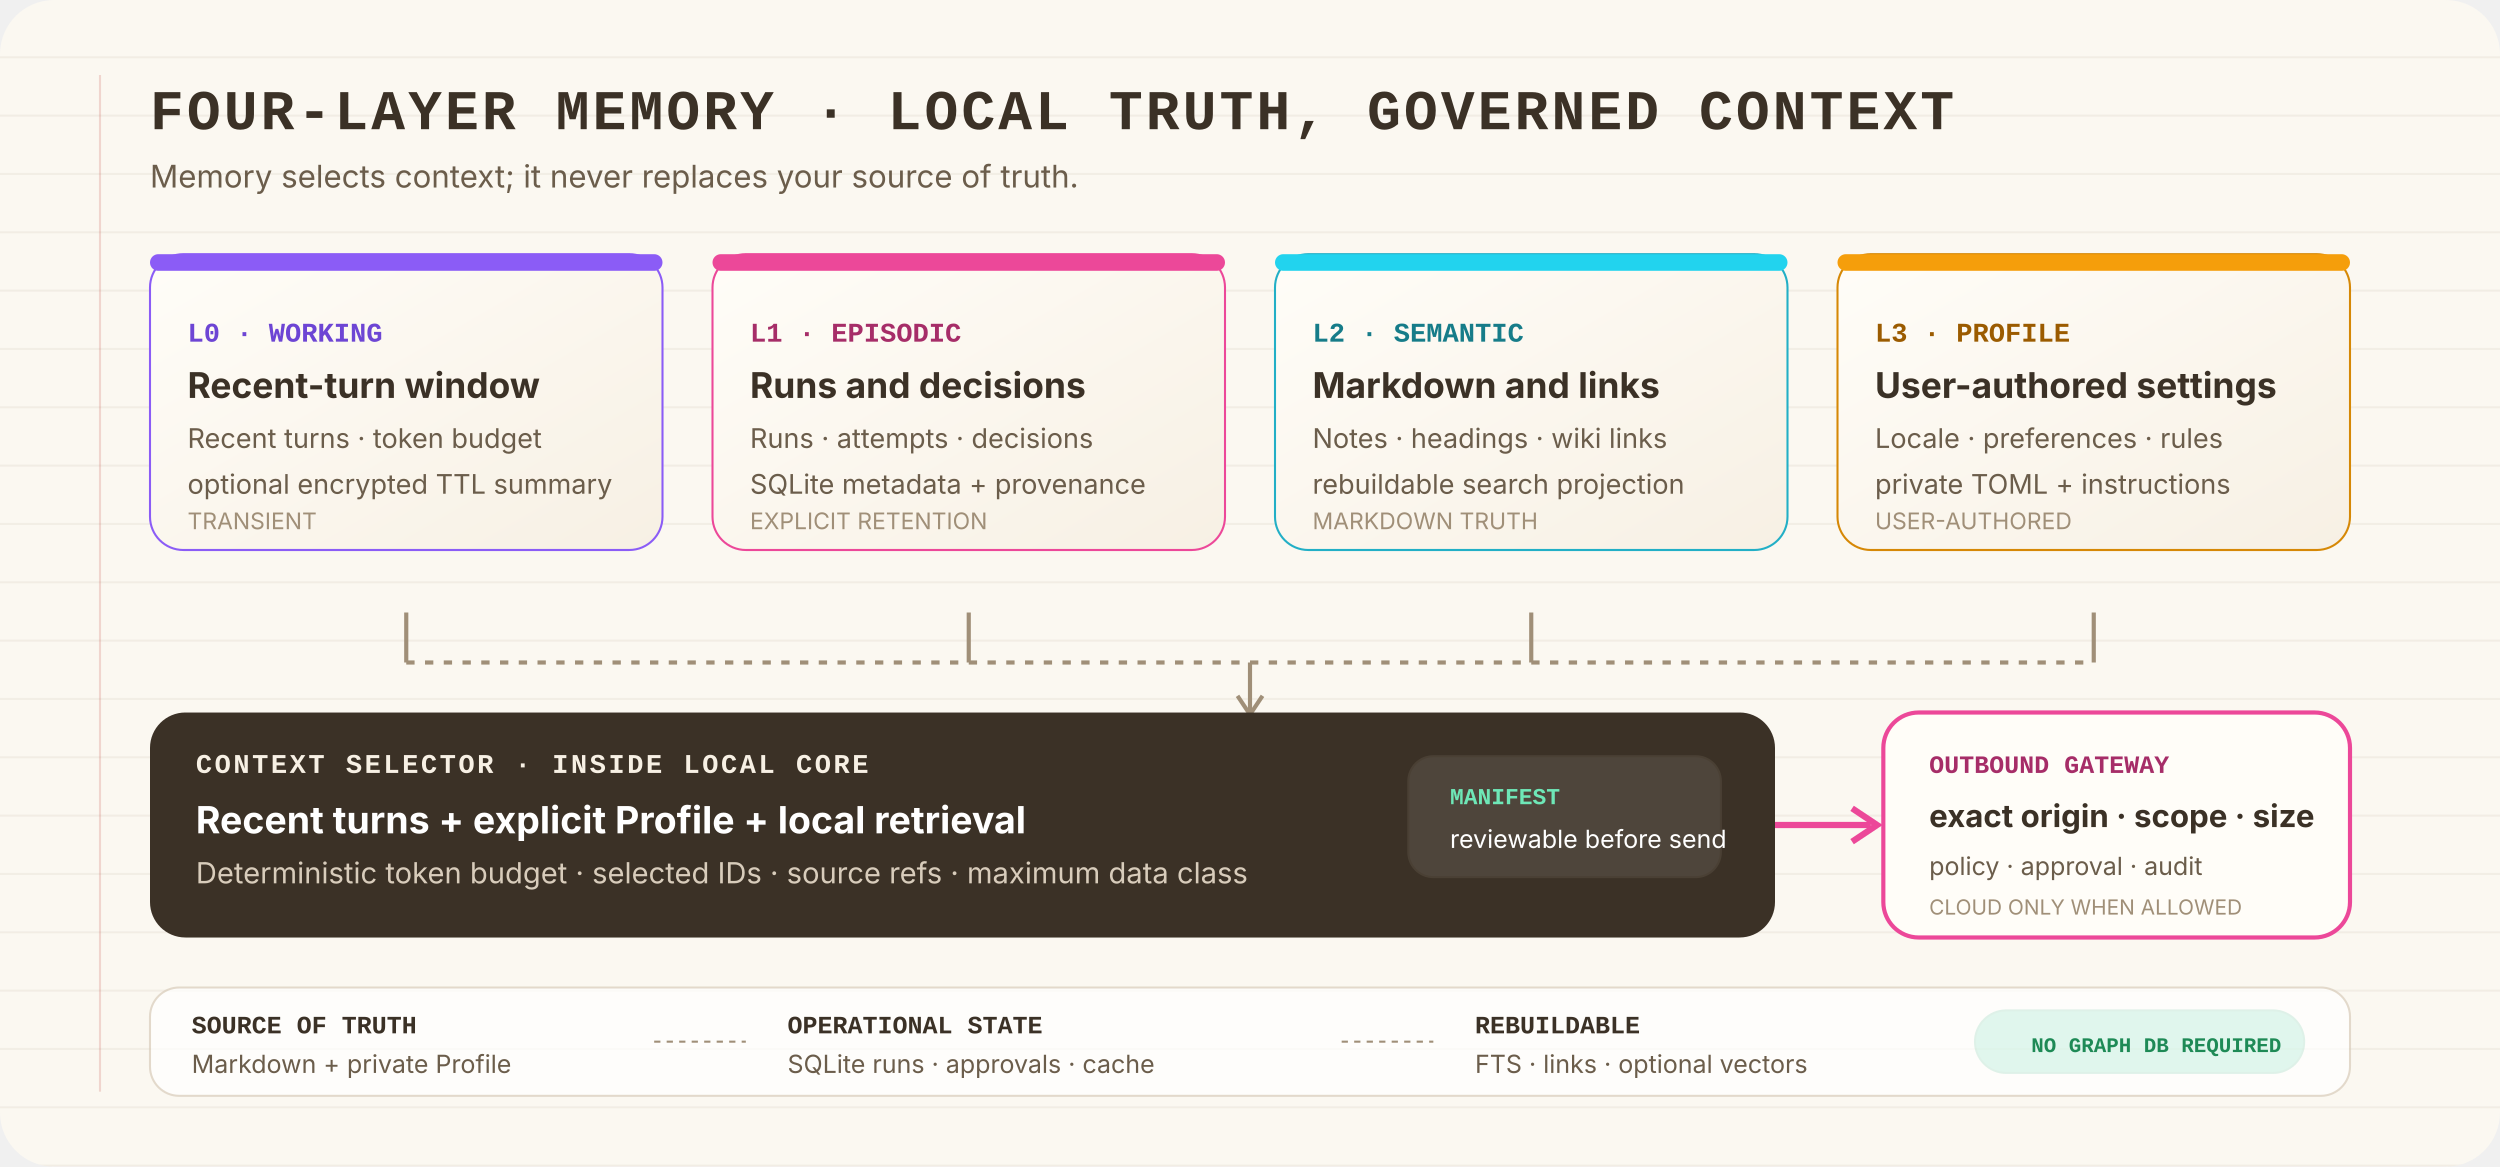
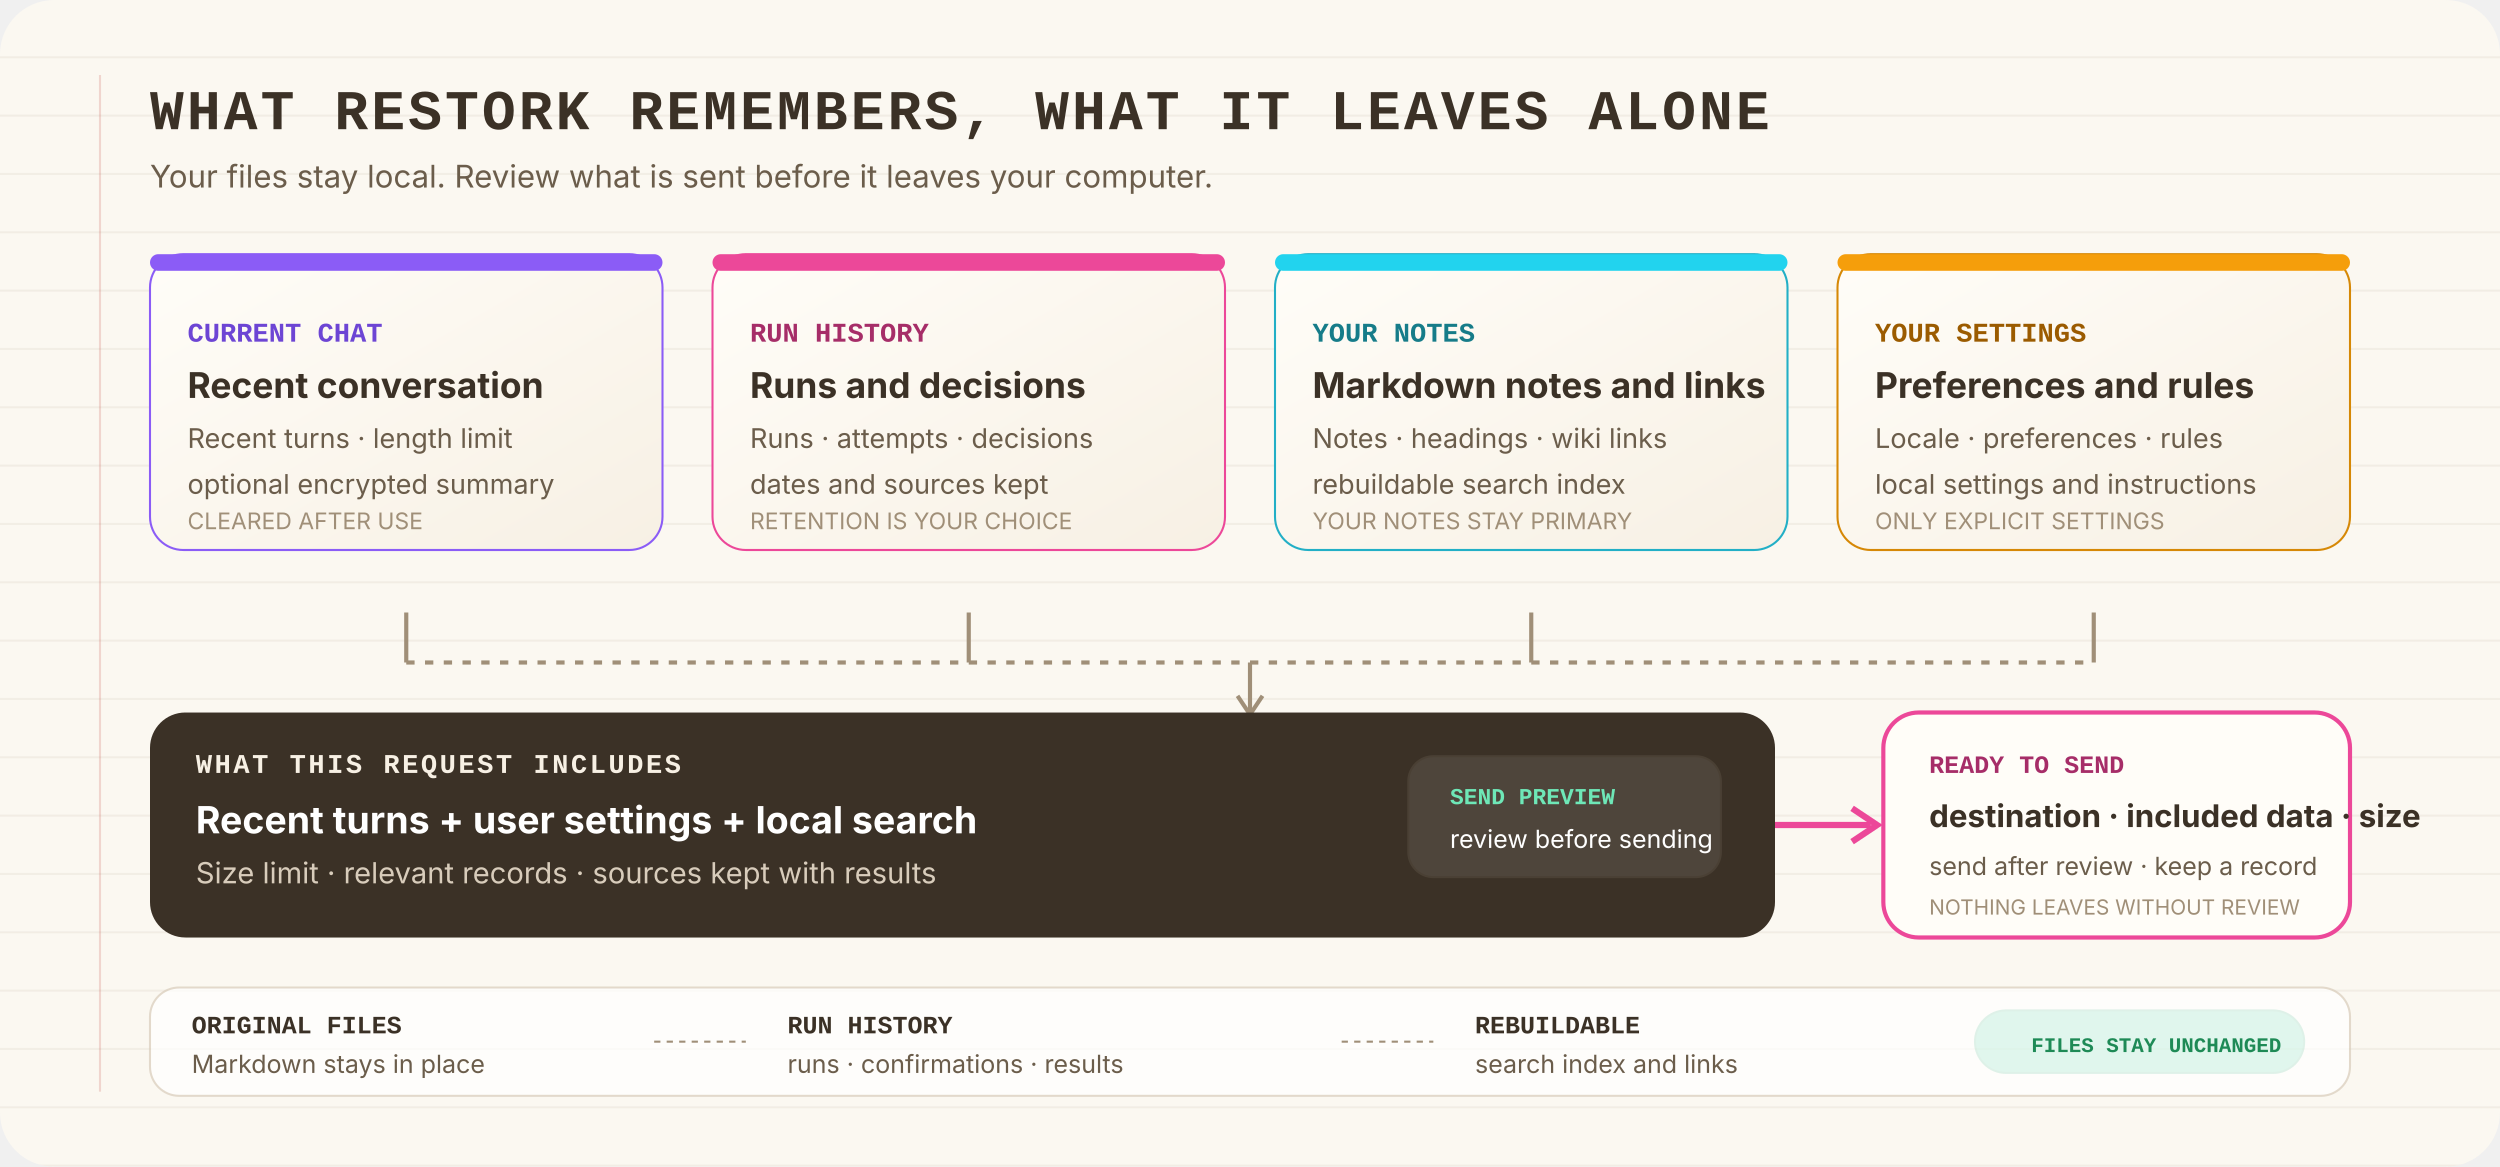
<svg xmlns="http://www.w3.org/2000/svg" width="1200" height="560" viewBox="0 0 1200 560" role="img" aria-labelledby="title desc">
  <defs>
    <linearGradient id="paper" x1="0" y1="0" x2="1" y2="1">
      <stop stop-color="#FFFDF8" />
      <stop offset="1" stop-color="#F7F0E4" />
    </linearGradient>
    <pattern id="rules" width="28" height="28" patternUnits="userSpaceOnUse">
      <path d="M0 27.5H28" stroke="#A08F78" stroke-opacity="0.09" />
    </pattern>
  </defs>
  <rect width="1200" height="560" rx="26" fill="#FBF8F1" />
  <rect width="1200" height="560" rx="26" fill="url(#rules)" />
  <path d="M48 36V524" stroke="#C0392F" stroke-opacity="0.18" />
  <g font-family="-apple-system, BlinkMacSystemFont, Segoe UI, sans-serif">
-     <text x="72" y="62" fill="#3B3126" font-family="American Typewriter, Courier New, monospace" font-size="27" font-weight="800" letter-spacing="1.5">FOUR-LAYER MEMORY · LOCAL TRUTH, GOVERNED CONTEXT</text>
-     <text x="72" y="90" fill="#6B5D4B" font-size="15">Memory selects context; it never replaces your source of truth.</text>
+     <text x="72" y="62" fill="#3B3126" font-family="American Typewriter, Courier New, monospace" font-size="27" font-weight="800" letter-spacing="1.5">WHAT RESTORK REMEMBERS, WHAT IT LEAVES ALONE</text>
+     <text x="72" y="90" fill="#6B5D4B" font-size="15">Your files stay local. Review what is sent before it leaves your computer.</text>
    <g transform="translate(72 122)">
      <g>
        <rect width="246" height="142" rx="16" fill="url(#paper)" stroke="#8B5CF6" />
        <rect width="246" height="8" rx="4" fill="#8B5CF6" />
-         <text x="18" y="42" fill="#6D45D4" font-family="American Typewriter, Courier New, monospace" font-size="13" font-weight="800">L0 · WORKING</text>
-         <text x="18" y="69" fill="#3B3126" font-size="17" font-weight="700">Recent-turn window</text>
-         <text x="18" y="93" fill="#6B5D4B" font-size="13">Recent turns · token budget</text>
-         <text x="18" y="115" fill="#6B5D4B" font-size="13">optional encrypted TTL summary</text>
-         <text x="18" y="132" fill="#A08F78" font-size="11">TRANSIENT</text>
+         <text x="18" y="42" fill="#6D45D4" font-family="American Typewriter, Courier New, monospace" font-size="13" font-weight="800">CURRENT CHAT</text>
+         <text x="18" y="69" fill="#3B3126" font-size="17" font-weight="700">Recent conversation</text>
+         <text x="18" y="93" fill="#6B5D4B" font-size="13">Recent turns · length limit</text>
+         <text x="18" y="115" fill="#6B5D4B" font-size="13">optional encrypted summary</text>
+         <text x="18" y="132" fill="#A08F78" font-size="11">CLEARED AFTER USE</text>
      </g>
      <g transform="translate(270)">
        <rect width="246" height="142" rx="16" fill="url(#paper)" stroke="#EC4899" />
        <rect width="246" height="8" rx="4" fill="#EC4899" />
-         <text x="18" y="42" fill="#A62D68" font-family="American Typewriter, Courier New, monospace" font-size="13" font-weight="800">L1 · EPISODIC</text>
+         <text x="18" y="42" fill="#A62D68" font-family="American Typewriter, Courier New, monospace" font-size="13" font-weight="800">RUN HISTORY</text>
        <text x="18" y="69" fill="#3B3126" font-size="17" font-weight="700">Runs and decisions</text>
        <text x="18" y="93" fill="#6B5D4B" font-size="13">Runs · attempts · decisions</text>
-         <text x="18" y="115" fill="#6B5D4B" font-size="13">SQLite metadata + provenance</text>
-         <text x="18" y="132" fill="#A08F78" font-size="11">EXPLICIT RETENTION</text>
+         <text x="18" y="115" fill="#6B5D4B" font-size="13">dates and sources kept</text>
+         <text x="18" y="132" fill="#A08F78" font-size="11">RETENTION IS YOUR CHOICE</text>
      </g>
      <g transform="translate(540)">
        <rect width="246" height="142" rx="16" fill="url(#paper)" stroke="#22AFC6" />
        <rect width="246" height="8" rx="4" fill="#22D3EE" />
-         <text x="18" y="42" fill="#167C89" font-family="American Typewriter, Courier New, monospace" font-size="13" font-weight="800">L2 · SEMANTIC</text>
-         <text x="18" y="69" fill="#3B3126" font-size="17" font-weight="700">Markdown and links</text>
+         <text x="18" y="42" fill="#167C89" font-family="American Typewriter, Courier New, monospace" font-size="13" font-weight="800">YOUR NOTES</text>
+         <text x="18" y="69" fill="#3B3126" font-size="17" font-weight="700">Markdown notes and links</text>
        <text x="18" y="93" fill="#6B5D4B" font-size="13">Notes · headings · wiki links</text>
-         <text x="18" y="115" fill="#6B5D4B" font-size="13">rebuildable search projection</text>
-         <text x="18" y="132" fill="#A08F78" font-size="11">MARKDOWN TRUTH</text>
+         <text x="18" y="115" fill="#6B5D4B" font-size="13">rebuildable search index</text>
+         <text x="18" y="132" fill="#A08F78" font-size="11">YOUR NOTES STAY PRIMARY</text>
      </g>
      <g transform="translate(810)">
        <rect width="246" height="142" rx="16" fill="url(#paper)" stroke="#D68806" />
        <rect width="246" height="8" rx="4" fill="#F59E0B" />
-         <text x="18" y="42" fill="#9B5B00" font-family="American Typewriter, Courier New, monospace" font-size="13" font-weight="800">L3 · PROFILE</text>
-         <text x="18" y="69" fill="#3B3126" font-size="17" font-weight="700">User-authored settings</text>
+         <text x="18" y="42" fill="#9B5B00" font-family="American Typewriter, Courier New, monospace" font-size="13" font-weight="800">YOUR SETTINGS</text>
+         <text x="18" y="69" fill="#3B3126" font-size="17" font-weight="700">Preferences and rules</text>
        <text x="18" y="93" fill="#6B5D4B" font-size="13">Locale · preferences · rules</text>
-         <text x="18" y="115" fill="#6B5D4B" font-size="13">private TOML + instructions</text>
-         <text x="18" y="132" fill="#A08F78" font-size="11">USER-AUTHORED</text>
+         <text x="18" y="115" fill="#6B5D4B" font-size="13">local settings and instructions</text>
+         <text x="18" y="132" fill="#A08F78" font-size="11">ONLY EXPLICIT SETTINGS</text>
      </g>
    </g>
    <g transform="translate(72 294)">
      <path d="M123 0V24M393 0V24M663 0V24M933 0V24" stroke="#A08F78" stroke-width="2" />
      <path d="M123 24H933" stroke="#A08F78" stroke-width="2" stroke-dasharray="4 5" />
      <path d="M528 24V48" stroke="#A08F78" stroke-width="2" />
      <path d="M522 40L528 49L534 40" fill="none" stroke="#A08F78" stroke-width="2" />
      <rect y="48" width="780" height="108" rx="17" fill="#3B3126" />
-       <text x="22" y="77" fill="#F7F0E4" font-family="American Typewriter, Courier New, monospace" font-size="13" font-weight="800" letter-spacing="1.2">CONTEXT SELECTOR · INSIDE LOCAL CORE</text>
-       <text x="22" y="106" fill="#FFFFFF" font-size="18" font-weight="700">Recent turns + explicit Profile + local retrieval</text>
-       <text x="22" y="130" fill="#D8CCBB" font-size="14">Deterministic token budget · selected IDs · source refs · maximum data class</text>
+       <text x="22" y="77" fill="#F7F0E4" font-family="American Typewriter, Courier New, monospace" font-size="13" font-weight="800" letter-spacing="1.2">WHAT THIS REQUEST INCLUDES</text>
+       <text x="22" y="106" fill="#FFFFFF" font-size="18" font-weight="700">Recent turns + user settings + local search</text>
+       <text x="22" y="130" fill="#D8CCBB" font-size="14">Size limit · relevant records · sources kept with results</text>
      <rect x="604" y="69" width="150" height="58" rx="12" fill="#FFFFFF" opacity="0.10" stroke="#D8CCBB" />
-       <text x="624" y="92" fill="#6EE7B7" font-family="American Typewriter, Courier New, monospace" font-size="11" font-weight="800">MANIFEST</text>
-       <text x="624" y="113" fill="#FFFFFF" font-size="12">reviewable before send</text>
+       <text x="624" y="92" fill="#6EE7B7" font-family="American Typewriter, Courier New, monospace" font-size="11" font-weight="800">SEND PREVIEW</text>
+       <text x="624" y="113" fill="#FFFFFF" font-size="12">review before sending</text>
      <path d="M780 102H826" stroke="#EC4899" stroke-width="3" />
      <path d="M817 94L829 102L817 110" fill="none" stroke="#EC4899" stroke-width="3" />
      <rect x="832" y="48" width="224" height="108" rx="17" fill="#FFFDF8" stroke="#EC4899" stroke-width="2" />
-       <text x="854" y="77" fill="#A62D68" font-family="American Typewriter, Courier New, monospace" font-size="12" font-weight="800">OUTBOUND GATEWAY</text>
-       <text x="854" y="103" fill="#3B3126" font-size="15" font-weight="700">exact origin · scope · size</text>
-       <text x="854" y="126" fill="#6B5D4B" font-size="12">policy · approval · audit</text>
-       <text x="854" y="145" fill="#A08F78" font-size="10">CLOUD ONLY WHEN ALLOWED</text>
+       <text x="854" y="77" fill="#A62D68" font-family="American Typewriter, Courier New, monospace" font-size="12" font-weight="800">READY TO SEND</text>
+       <text x="854" y="103" fill="#3B3126" font-size="15" font-weight="700">destination · included data · size</text>
+       <text x="854" y="126" fill="#6B5D4B" font-size="12">send after review · keep a record</text>
+       <text x="854" y="145" fill="#A08F78" font-size="10">NOTHING LEAVES WITHOUT REVIEW</text>
    </g>
    <g transform="translate(72 474)">
      <rect width="1056" height="52" rx="14" fill="#FFFFFF" opacity="0.70" stroke="#D8CCBB" />
-       <text x="20" y="22" fill="#3B3126" font-family="American Typewriter, Courier New, monospace" font-size="12" font-weight="800">SOURCE OF TRUTH</text>
-       <text x="20" y="41" fill="#6B5D4B" font-size="12">Markdown + private Profile</text>
+       <text x="20" y="22" fill="#3B3126" font-family="American Typewriter, Courier New, monospace" font-size="12" font-weight="800">ORIGINAL FILES</text>
+       <text x="20" y="41" fill="#6B5D4B" font-size="12">Markdown stays in place</text>
      <path d="M242 26H286" stroke="#A08F78" stroke-dasharray="3 3" />
-       <text x="306" y="22" fill="#3B3126" font-family="American Typewriter, Courier New, monospace" font-size="12" font-weight="800">OPERATIONAL STATE</text>
-       <text x="306" y="41" fill="#6B5D4B" font-size="12">SQLite runs · approvals · cache</text>
+       <text x="306" y="22" fill="#3B3126" font-family="American Typewriter, Courier New, monospace" font-size="12" font-weight="800">RUN HISTORY</text>
+       <text x="306" y="41" fill="#6B5D4B" font-size="12">runs · confirmations · results</text>
      <path d="M572 26H616" stroke="#A08F78" stroke-dasharray="3 3" />
      <text x="636" y="22" fill="#3B3126" font-family="American Typewriter, Courier New, monospace" font-size="12" font-weight="800">REBUILDABLE</text>
-       <text x="636" y="41" fill="#6B5D4B" font-size="12">FTS · links · optional vectors</text>
+       <text x="636" y="41" fill="#6B5D4B" font-size="12">search index and links</text>
      <rect x="876" y="11" width="158" height="30" rx="15" fill="#34D399" opacity="0.15" stroke="#2BAE7A" />
-       <text x="903" y="31" fill="#1E8A56" font-family="American Typewriter, Courier New, monospace" font-size="10" font-weight="800">NO GRAPH DB REQUIRED</text>
+       <text x="903" y="31" fill="#1E8A56" font-family="American Typewriter, Courier New, monospace" font-size="10" font-weight="800">FILES STAY UNCHANGED</text>
    </g>
  </g>
</svg>
